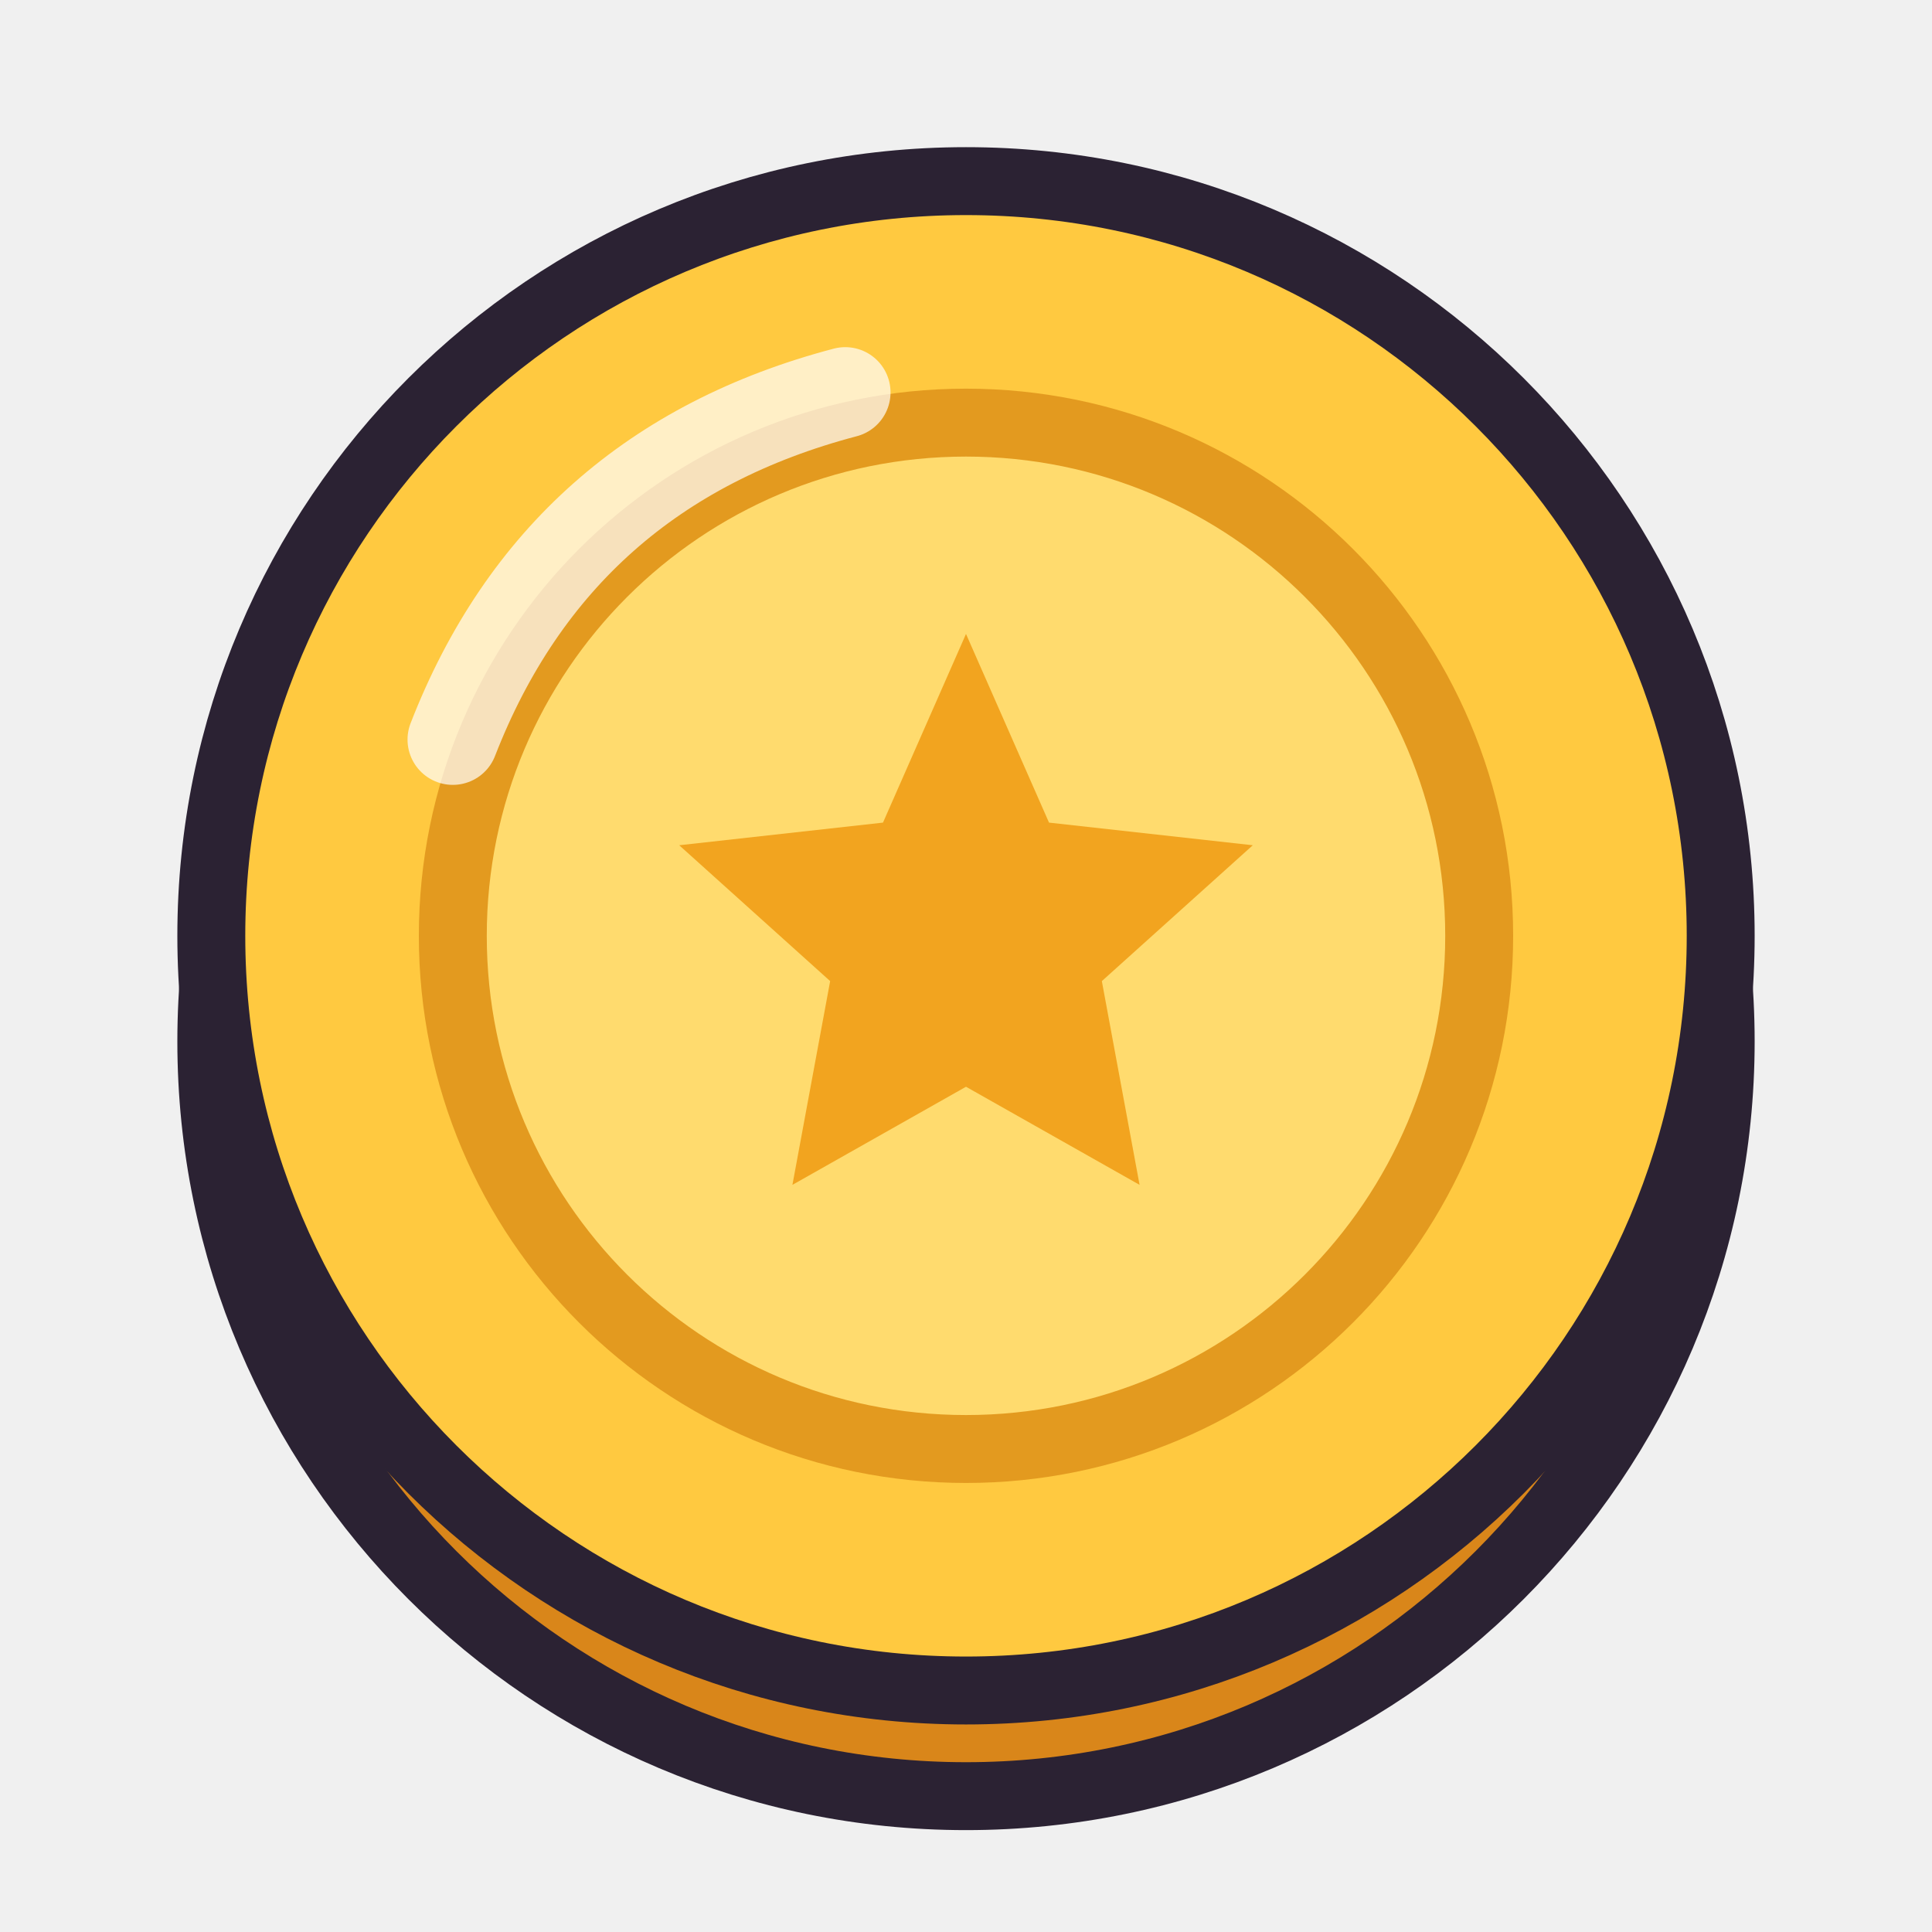
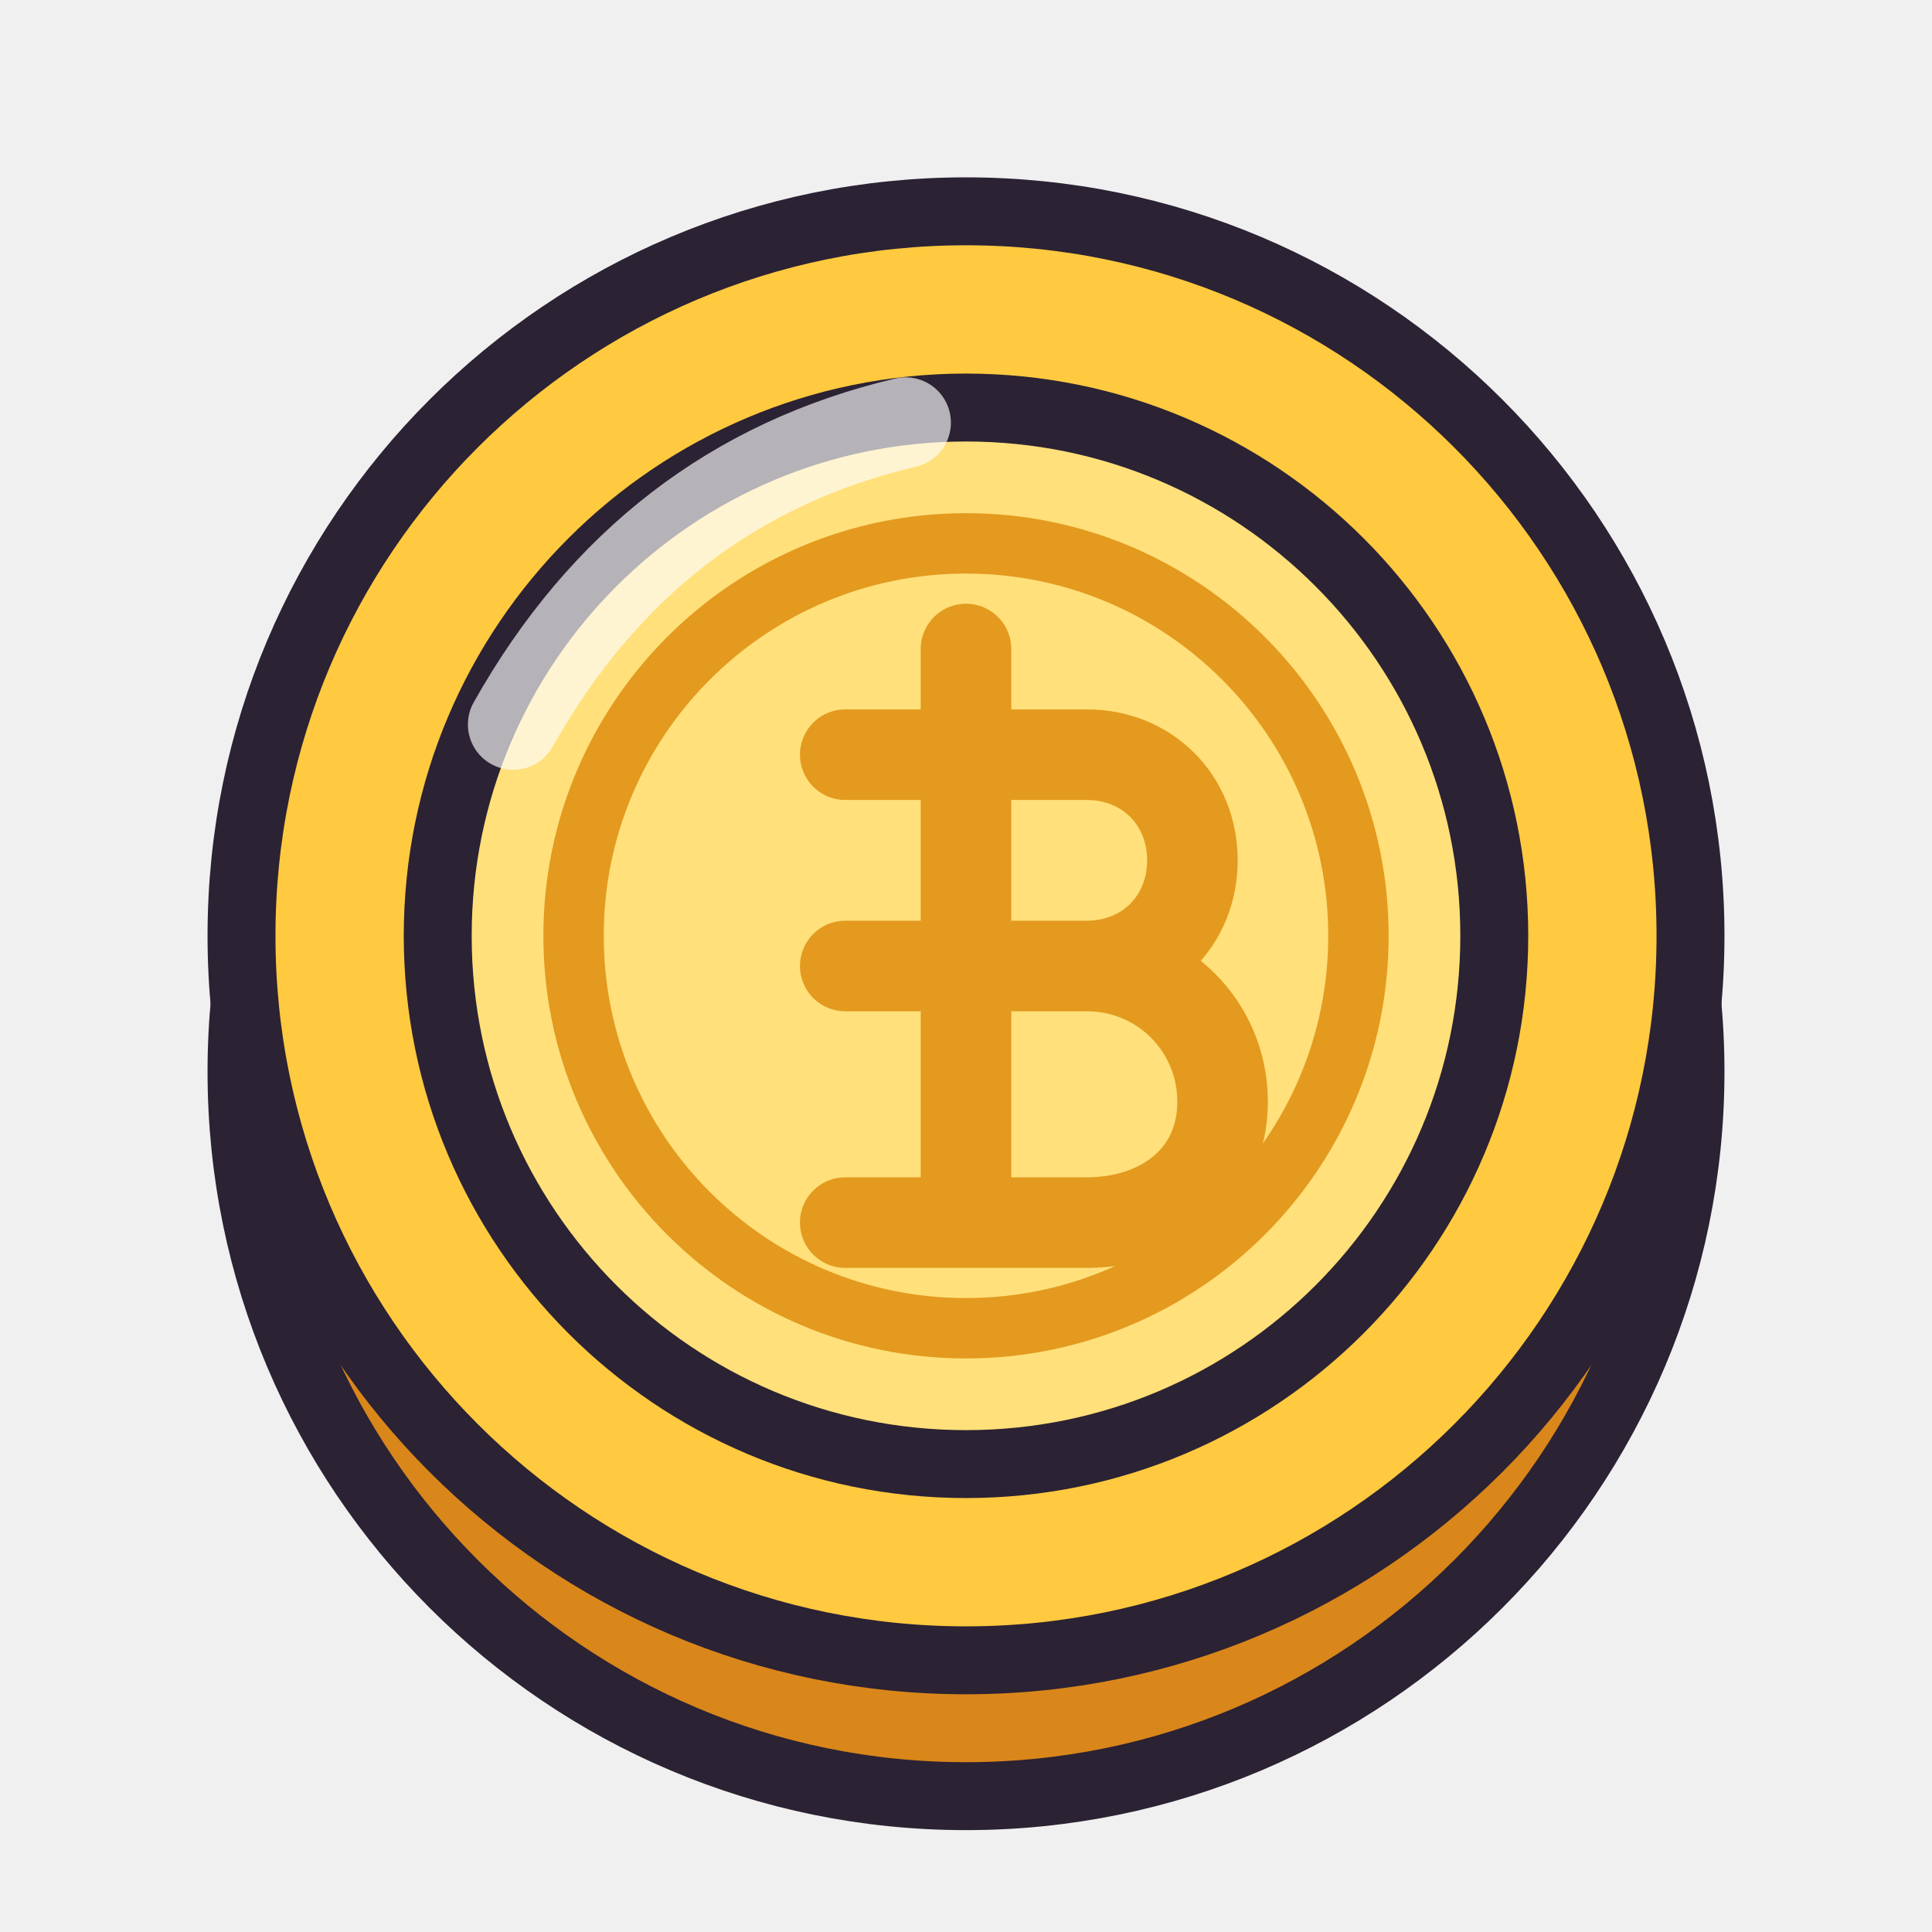
<svg xmlns="http://www.w3.org/2000/svg" viewBox="0 0 256 256" width="128" height="128">
-   <circle cx="128" cy="138" r="100" fill="#d9861a" stroke="#2b2233" stroke-width="9" />
-   <circle cx="128" cy="124" r="100" fill="#ffc940" stroke="#2b2233" stroke-width="9" />
-   <circle cx="128" cy="124" r="68" fill="#ffdb6e" stroke="#e39a1f" stroke-width="9" />
-   <path d="M128 84L139 109L166 112L146 130L151 157L128 144L105 157L110 130L90 112L117 109Z" fill="#f2a41f" stroke-linejoin="round" />
-   <path d="M60 98Q74 62 112 52" fill="none" stroke="#ffffff" stroke-width="12" stroke-linecap="round" opacity="0.7" />
+   <g stroke="#2b2233" stroke-width="9" stroke-linejoin="round" stroke-linecap="round">
+     <circle cx="128" cy="142" r="96" fill="#d9861a" />
+     <circle cx="128" cy="124" r="96" fill="#ffc940" />
+     <circle cx="128" cy="124" r="70" fill="#ffe07a" />
+     <circle cx="128" cy="124" r="52" fill="none" stroke="#e39a1f" stroke-width="8" />
+     <path d="M128 86V162M112 100H144C152 100 158 106 158 114C158 122 152 128 144 128H112H144C154 128 162 136 162 146C162 156 154 162 144 162H112" fill="none" stroke="#e39a1f" stroke-width="12" />
+     <path d="M68 96Q86 64 120 56" fill="none" stroke="#ffffff" stroke-width="12" opacity="0.65" />
+   </g>
</svg>
